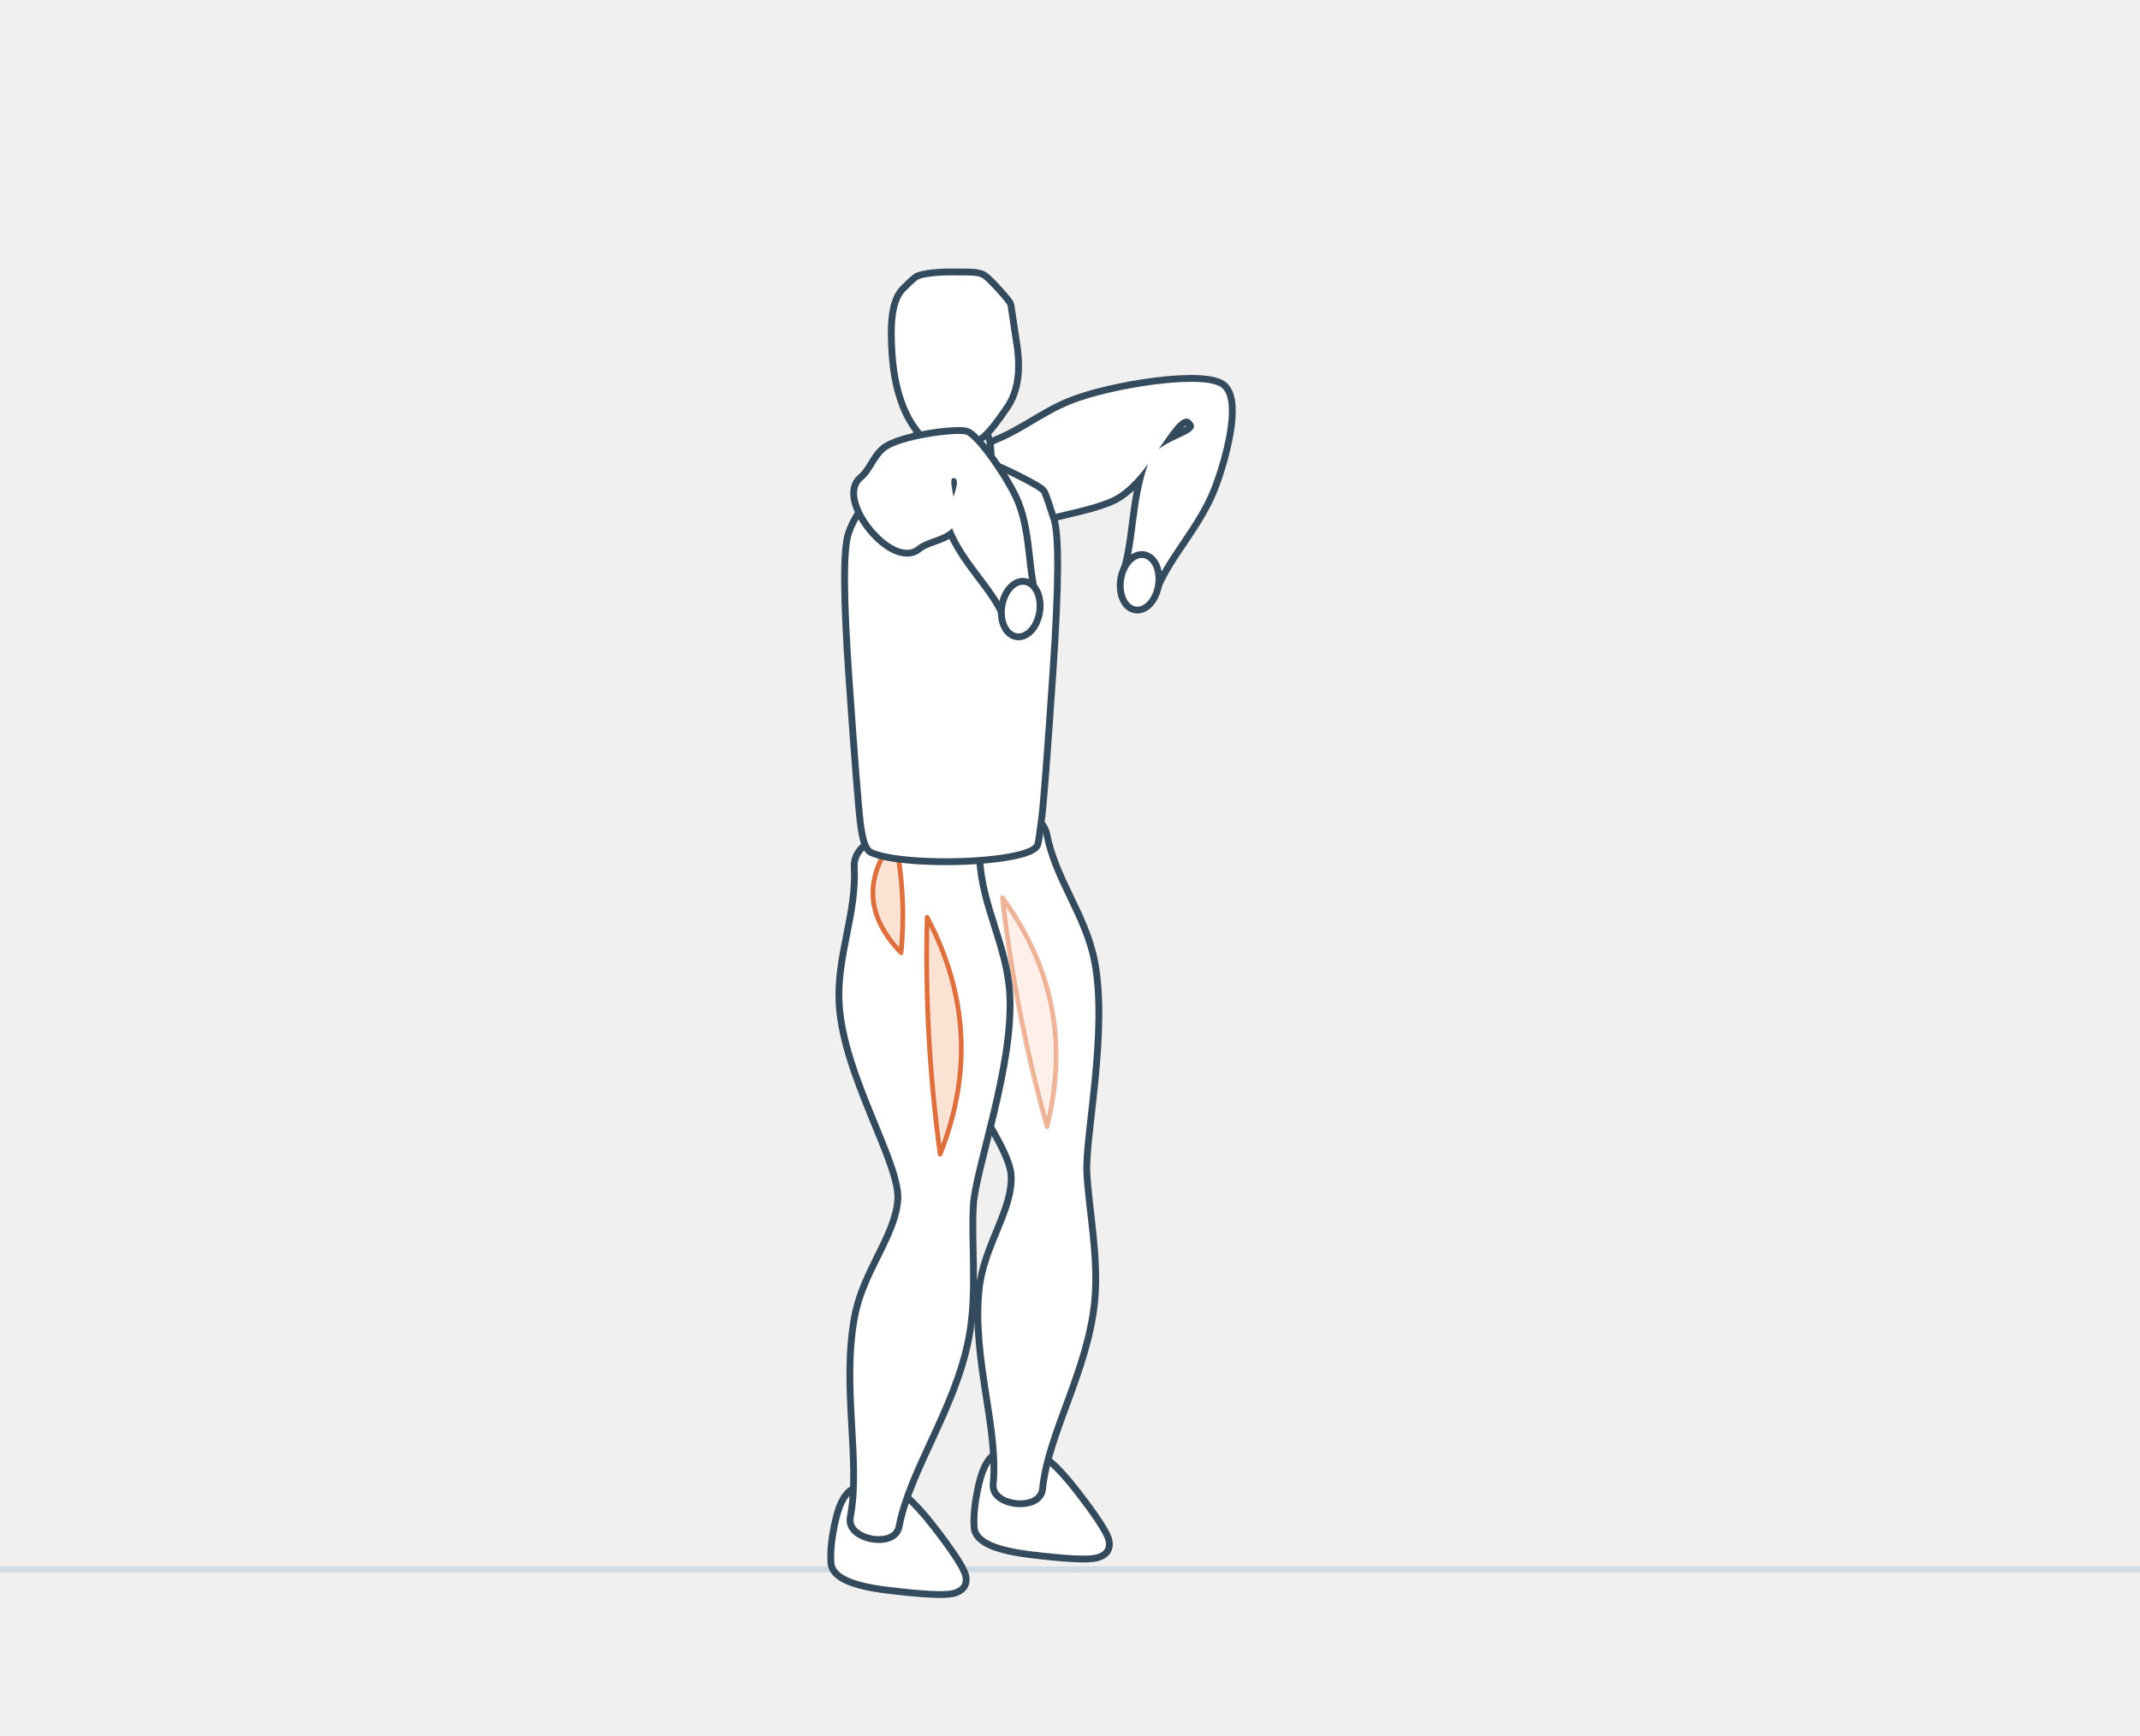
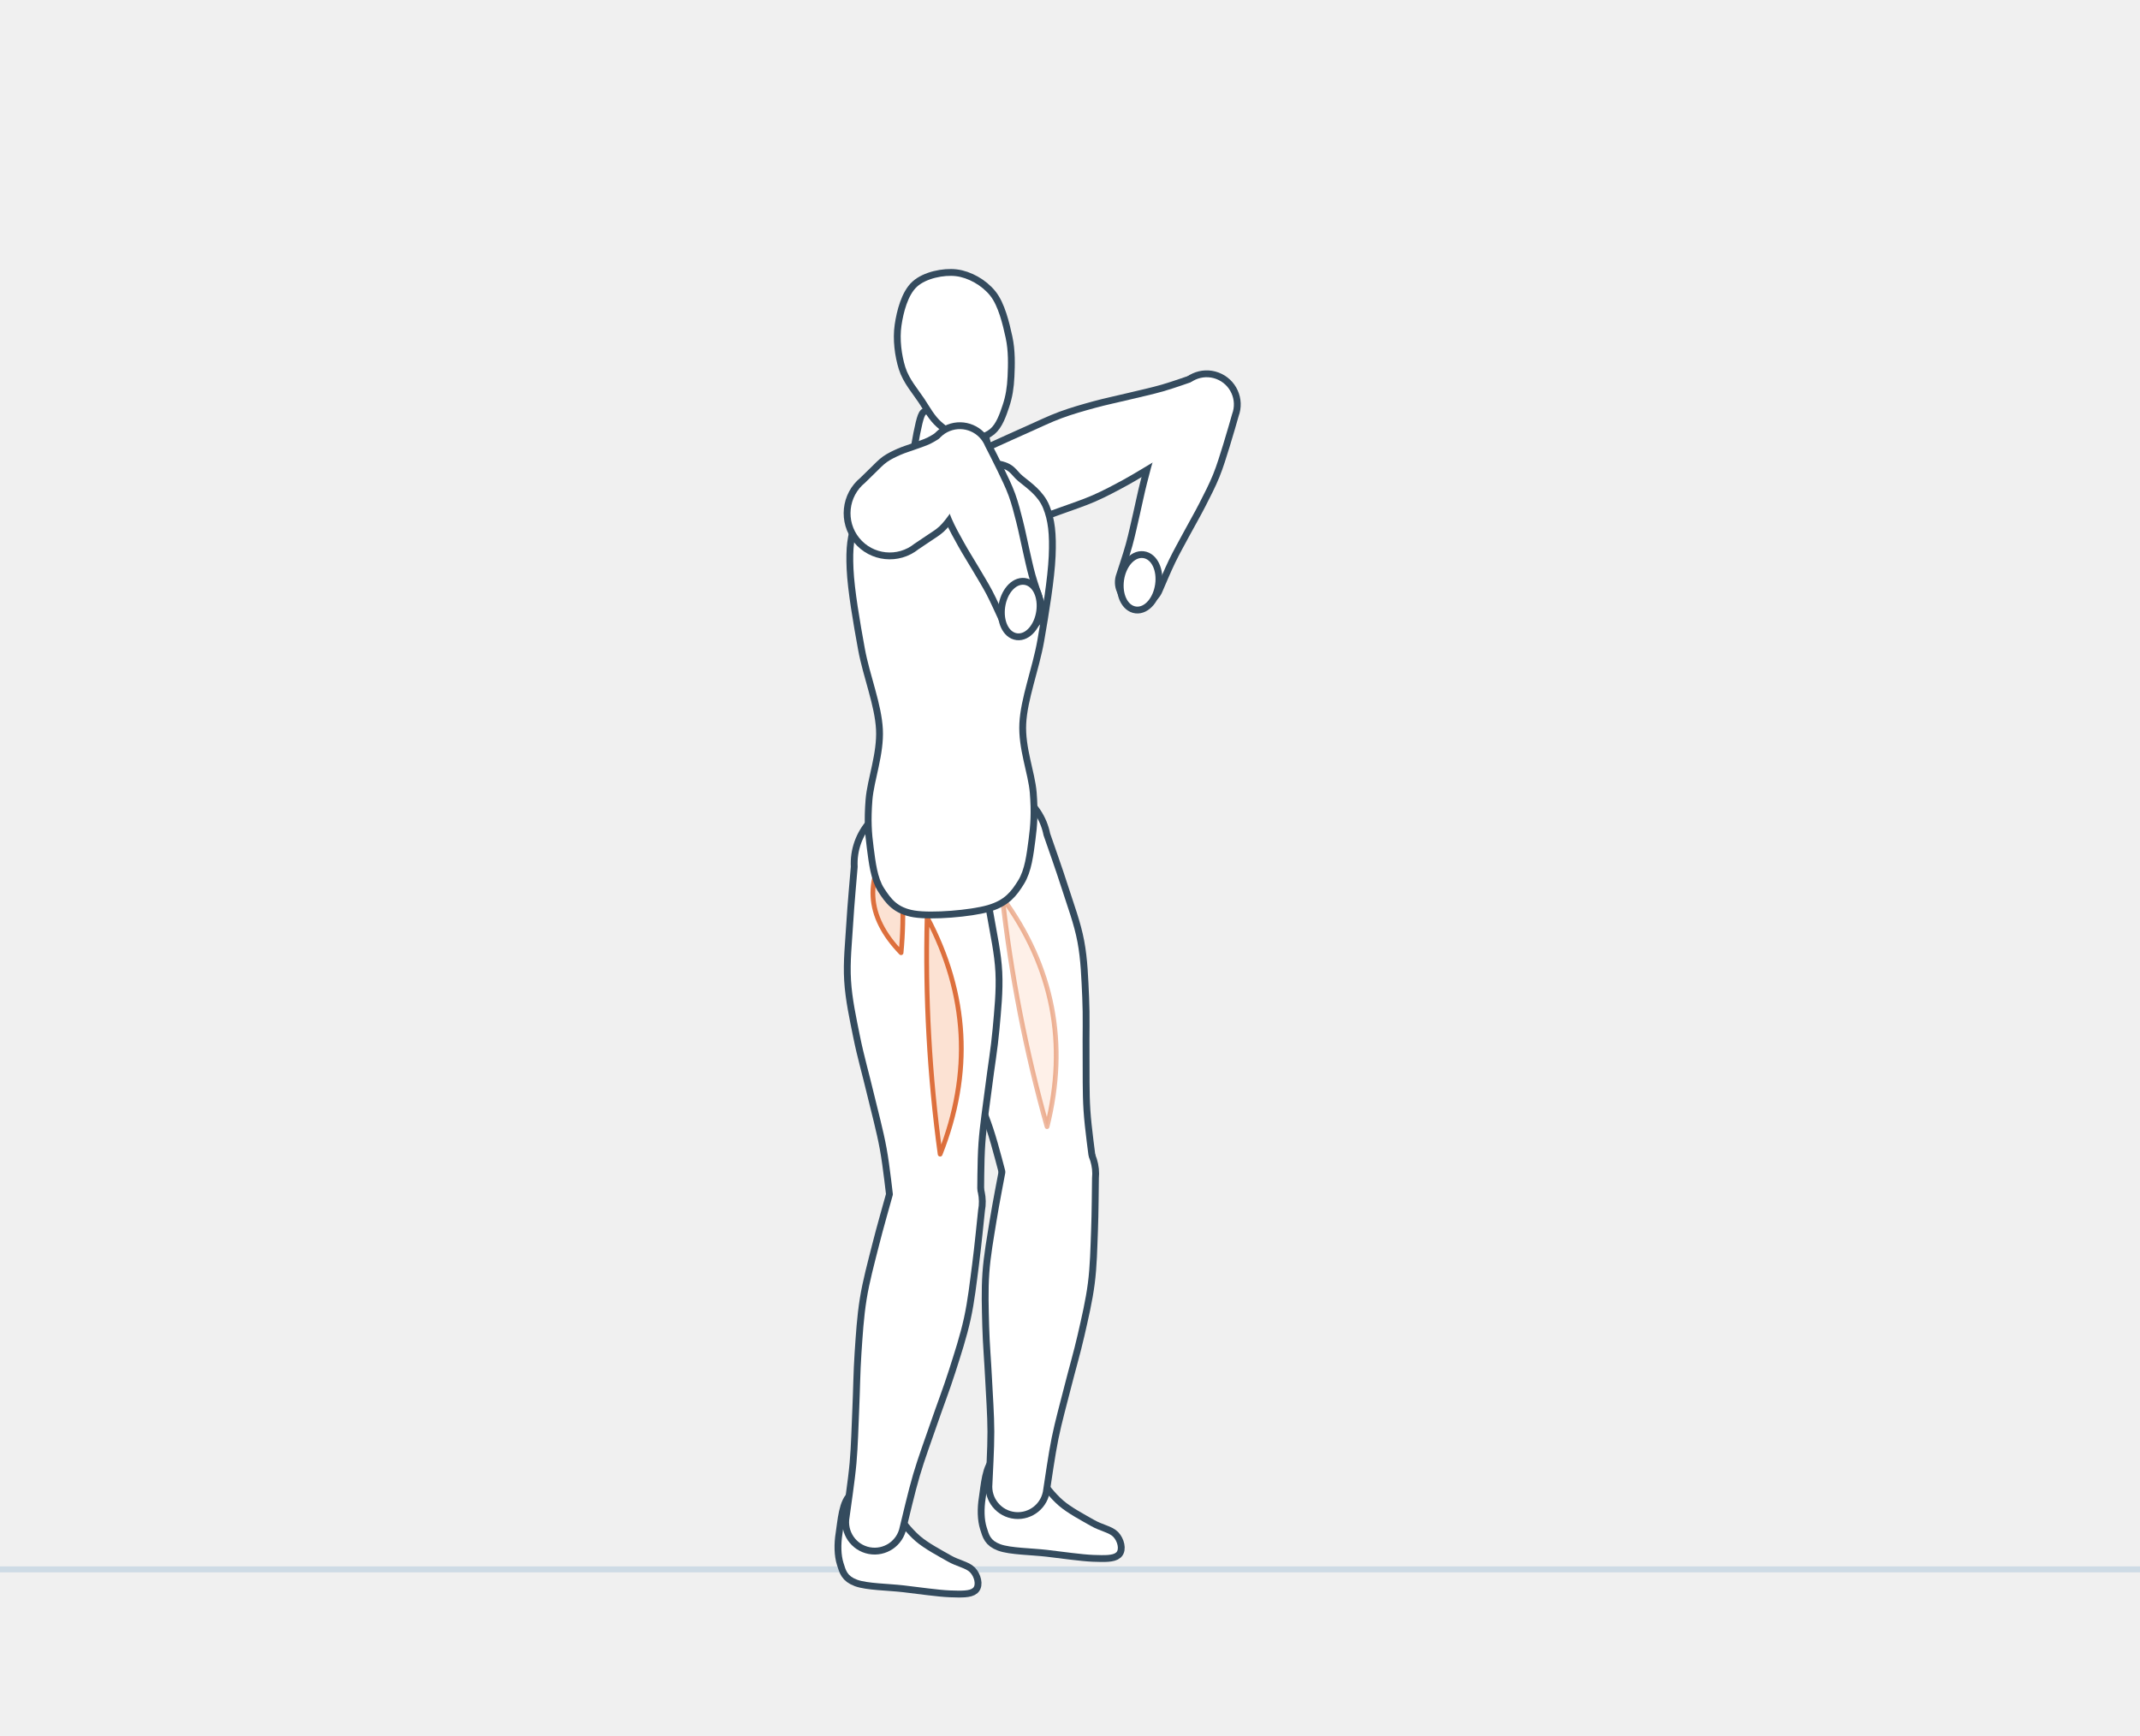
<svg xmlns="http://www.w3.org/2000/svg" viewBox="0 0 360 292">
  <path d="M0 264H360" stroke="#cedbe5" fill="none" />
  <g class="bw-human-athlete bw-human-outline bw-human-natural bw-human-sketch bw-human-spatial" fill="#fff" stroke="#344b5e" stroke-width="1.05" stroke-linecap="round" stroke-linejoin="round">
    <g class="bw-silhouette-ink" stroke-width="2.3">
      <g class="bw-human-shoe bw-human-foot">
-         <path d="M164.451,256.913Q164.246,253.934 165.270,249.627Q166.294,245.320 168.359,244.808Q170.424,244.296 173.168,244.629Q175.912,244.963 180.745,251.213Q185.578,257.464 185.988,259.237Q186.397,261.010 184.332,261.522Q182.268,262.034 173.462,260.963Q164.656,259.893 164.451,256.913Z" fill="#fff" />
+         <path d="M167.786,245.723C166.311,246.627 166.120,250.116 165.820,251.984C165.519,253.851 165.574,255.630 165.983,256.927C166.393,258.225 166.584,259.134 168.277,259.767C169.970,260.399 173.533,260.422 176.141,260.723C178.748,261.024 181.984,261.499 183.923,261.571C185.861,261.642 187.213,261.659 187.773,261.153C188.333,260.646 187.991,259.275 187.281,258.532C186.571,257.789 185.042,257.571 183.513,256.695C181.984,255.820 179.609,254.579 178.107,253.281C176.605,251.982 175.076,250.023 174.503,248.903C173.929,247.783 175.786,247.090 174.666,246.559C173.547,246.029 169.260,244.819 167.786,245.723Z" fill="#fff" />
      </g>
    </g>
    <g class="bw-silhouette-fill" stroke="none">
      <g class="bw-human-shoe bw-human-foot">
-         <path d="M164.451,256.913Q164.246,253.934 165.270,249.627Q166.294,245.320 168.359,244.808Q170.424,244.296 173.168,244.629Q175.912,244.963 180.745,251.213Q185.578,257.464 185.988,259.237Q186.397,261.010 184.332,261.522Q182.268,262.034 173.462,260.963Q164.656,259.893 164.451,256.913Z" fill="#fff" />
+         <path d="M167.786,245.723C166.311,246.627 166.120,250.116 165.820,251.984C165.519,253.851 165.574,255.630 165.983,256.927C166.393,258.225 166.584,259.134 168.277,259.767C169.970,260.399 173.533,260.422 176.141,260.723C178.748,261.024 181.984,261.499 183.923,261.571C185.861,261.642 187.213,261.659 187.773,261.153C188.333,260.646 187.991,259.275 187.281,258.532C186.571,257.789 185.042,257.571 183.513,256.695C181.984,255.820 179.609,254.579 178.107,253.281C176.605,251.982 175.076,250.023 174.503,248.903C173.929,247.783 175.786,247.090 174.666,246.559C173.547,246.029 169.260,244.819 167.786,245.723Z" fill="#fff" />
      </g>
    </g>
    <g class="bw-silhouette-ink" stroke-width="2.3">
      <g class="bw-human-leg bw-human-leg-left" fill="#fff">
-         <path d="M155.921,144.344C157.422,152.048 154.980,159.379 156.482,167.083C158.735,178.639 170.386,191.655 170.670,197.730C170.954,203.805 165.999,209.703 165.266,217.070C164.114,228.647 168.586,240.252 167.644,249.724C167.341,252.769 174.505,253.482 174.808,250.437C175.751,240.965 182.423,230.469 183.576,218.893C184.309,211.526 182.541,203.264 182.257,197.189C181.974,191.114 185.825,173.358 183.572,161.802C182.070,154.098 177.053,148.222 175.551,140.518C174.212,133.647 154.581,137.474 155.921,144.344Z" />
+         <path d="M155.921,144.344C156.009,145.914 156.208,150.635 156.450,153.761C156.691,156.888 156.756,160.048 157.371,163.102C157.985,166.155 159.091,169.113 160.137,172.082C161.183,175.052 162.491,177.970 163.647,180.918C164.803,183.866 166.084,186.790 167.075,189.770C168.066,192.750 169.173,197.294 169.593,198.799A7.000,7.000 0 0 0 177.803,204.330A7.000,7.000 0 0 0 183.334,196.120C183.158,194.568 182.478,189.940 182.277,186.806C182.075,183.672 182.164,180.482 182.128,177.315C182.092,174.149 182.208,170.953 182.062,167.808C181.916,164.663 181.830,161.507 181.253,158.446C180.675,155.385 179.548,152.432 178.598,149.444C177.648,146.455 176.059,142.005 175.551,140.518A10.000,10.000 0 0 0 163.822,132.616A10.000,10.000 0 0 0 155.921,144.344Z" />
+         <path d="M169.219,196.738C168.955,198.188 168.098,202.531 167.632,205.437C167.166,208.343 166.629,211.242 166.423,214.174C166.217,217.106 166.320,220.069 166.396,223.028C166.472,225.988 166.734,228.967 166.879,231.934C167.024,234.900 167.254,237.876 167.265,240.829C167.277,243.783 167.000,248.184 166.947,249.654A4.300,4.300 0 0 0 170.800,254.359A4.300,4.300 0 0 0 175.505,250.506C175.743,249.054 176.339,244.685 176.932,241.791C177.526,238.898 178.338,236.026 179.064,233.146C179.791,230.266 180.635,227.398 181.294,224.511C181.952,221.624 182.637,218.740 183.013,215.825C183.389,212.910 183.434,209.963 183.549,207.022C183.665,204.081 183.681,199.654 183.708,198.180A7.280,7.280 0 0 0 177.185,190.215A7.280,7.280 0 0 0 169.219,196.738Z" />
        <g display="none" class="bw-muscle-traces" data-side="left">
          <g data-muscle="quadriceps">
            <path d="M168.630,151.006Q181.415,168.505 176.140,189.526Q170.805,170.574 168.630,151.006Z" fill="#f59e6b" fill-opacity="0.16" stroke="#d9622b" stroke-width=".8" stroke-opacity="0.45" />
          </g>
          <g data-muscle="glutes">
            <path d="M161.442,138.698Q155.021,149.661 165.090,157.408Q164.709,147.772 161.442,138.698Z" fill="#f59e6b" fill-opacity="0.16" stroke="#d9622b" stroke-width=".8" stroke-opacity="0.45" />
          </g>
        </g>
      </g>
    </g>
    <g class="bw-silhouette-fill" stroke="none">
      <g class="bw-human-leg bw-human-leg-left" fill="#fff">
-         <path d="M155.921,144.344C157.422,152.048 154.980,159.379 156.482,167.083C158.735,178.639 170.386,191.655 170.670,197.730C170.954,203.805 165.999,209.703 165.266,217.070C164.114,228.647 168.586,240.252 167.644,249.724C167.341,252.769 174.505,253.482 174.808,250.437C175.751,240.965 182.423,230.469 183.576,218.893C184.309,211.526 182.541,203.264 182.257,197.189C181.974,191.114 185.825,173.358 183.572,161.802C182.070,154.098 177.053,148.222 175.551,140.518C174.212,133.647 154.581,137.474 155.921,144.344Z" />
+         <path d="M155.921,144.344C156.009,145.914 156.208,150.635 156.450,153.761C156.691,156.888 156.756,160.048 157.371,163.102C157.985,166.155 159.091,169.113 160.137,172.082C161.183,175.052 162.491,177.970 163.647,180.918C164.803,183.866 166.084,186.790 167.075,189.770C168.066,192.750 169.173,197.294 169.593,198.799A7.000,7.000 0 0 0 177.803,204.330A7.000,7.000 0 0 0 183.334,196.120C183.158,194.568 182.478,189.940 182.277,186.806C182.075,183.672 182.164,180.482 182.128,177.315C182.092,174.149 182.208,170.953 182.062,167.808C181.916,164.663 181.830,161.507 181.253,158.446C180.675,155.385 179.548,152.432 178.598,149.444C177.648,146.455 176.059,142.005 175.551,140.518A10.000,10.000 0 0 0 163.822,132.616A10.000,10.000 0 0 0 155.921,144.344Z" />
+         <path d="M169.219,196.738C168.955,198.188 168.098,202.531 167.632,205.437C167.166,208.343 166.629,211.242 166.423,214.174C166.217,217.106 166.320,220.069 166.396,223.028C166.472,225.988 166.734,228.967 166.879,231.934C167.024,234.900 167.254,237.876 167.265,240.829C167.277,243.783 167.000,248.184 166.947,249.654A4.300,4.300 0 0 0 170.800,254.359A4.300,4.300 0 0 0 175.505,250.506C175.743,249.054 176.339,244.685 176.932,241.791C177.526,238.898 178.338,236.026 179.064,233.146C179.791,230.266 180.635,227.398 181.294,224.511C181.952,221.624 182.637,218.740 183.013,215.825C183.389,212.910 183.434,209.963 183.549,207.022C183.665,204.081 183.681,199.654 183.708,198.180A7.280,7.280 0 0 0 177.185,190.215A7.280,7.280 0 0 0 169.219,196.738Z" />
        <g class="bw-muscle-traces" data-side="left">
          <g data-muscle="quadriceps">
            <path d="M168.630,151.006Q181.415,168.505 176.140,189.526Q170.805,170.574 168.630,151.006Z" fill="#f59e6b" fill-opacity="0.16" stroke="#d9622b" stroke-width=".8" stroke-opacity="0.45" />
          </g>
          <g data-muscle="glutes">
            <path d="M161.442,138.698Q155.021,149.661 165.090,157.408Q164.709,147.772 161.442,138.698Z" fill="#f59e6b" fill-opacity="0.16" stroke="#d9622b" stroke-width=".8" stroke-opacity="0.45" />
          </g>
        </g>
      </g>
    </g>
    <g class="bw-silhouette-ink" stroke-width="2.3">
      <g class="bw-human-shoe bw-human-foot">
-         <path d="M140.361,262.888Q140.156,259.908 141.180,255.601Q142.204,251.294 144.269,250.782Q146.334,250.270 149.078,250.604Q151.822,250.937 156.655,257.188Q161.488,263.438 161.897,265.211Q162.307,266.984 160.242,267.496Q158.177,268.008 149.371,266.938Q140.566,265.867 140.361,262.888Z" fill="#fff" />
+         <path d="M143.695,251.697C142.221,252.601 142.030,256.090 141.729,257.958C141.429,259.825 141.484,261.605 141.893,262.902C142.303,264.199 142.494,265.109 144.187,265.741C145.880,266.374 149.443,266.397 152.051,266.697C154.658,266.998 157.894,267.473 159.833,267.545C161.771,267.617 163.123,267.633 163.683,267.127C164.242,266.620 163.901,265.249 163.191,264.507C162.481,263.764 160.952,263.545 159.423,262.670C157.894,261.794 155.518,260.554 154.017,259.255C152.515,257.956 150.986,255.998 150.412,254.877C149.839,253.757 151.696,253.064 150.576,252.534C149.457,252.004 145.170,250.793 143.695,251.697Z" fill="#fff" />
      </g>
    </g>
    <g class="bw-silhouette-fill" stroke="none">
      <g class="bw-human-shoe bw-human-foot">
-         <path d="M140.361,262.888Q140.156,259.908 141.180,255.601Q142.204,251.294 144.269,250.782Q146.334,250.270 149.078,250.604Q151.822,250.937 156.655,257.188Q161.488,263.438 161.897,265.211Q162.307,266.984 160.242,267.496Q158.177,268.008 149.371,266.938Q140.566,265.867 140.361,262.888Z" fill="#fff" />
+         <path d="M143.695,251.697C142.221,252.601 142.030,256.090 141.729,257.958C141.429,259.825 141.484,261.605 141.893,262.902C142.303,264.199 142.494,265.109 144.187,265.741C145.880,266.374 149.443,266.397 152.051,266.697C154.658,266.998 157.894,267.473 159.833,267.545C161.771,267.617 163.123,267.633 163.683,267.127C164.242,266.620 163.901,265.249 163.191,264.507C162.481,263.764 160.952,263.545 159.423,262.670C157.894,261.794 155.518,260.554 154.017,259.255C152.515,257.956 150.986,255.998 150.412,254.877C149.839,253.757 151.696,253.064 150.576,252.534C149.457,252.004 145.170,250.793 143.695,251.697Z" fill="#fff" />
      </g>
    </g>
    <g class="bw-silhouette-ink" stroke-width="2.3">
      <g class="bw-human-arm bw-human-arm-left">
-         <path d="M173.019,87.896C177.593,86.050 182.037,85.766 186.611,83.920C193.471,81.151 197.706,68.181 200.336,70.751C202.967,73.322 194.837,73.502 193.257,77.691C190.774,84.274 191.304,91.652 189.272,97.038C188.492,99.106 193.357,100.941 194.137,98.873C196.169,93.487 201.440,88.298 203.923,81.715C205.504,77.526 208.279,67.887 205.649,65.316C203.018,62.745 187.033,65.201 180.173,67.970C175.599,69.817 172.203,72.697 167.629,74.543C162.956,76.430 168.346,89.783 173.019,87.896Z" />
+         <path d="M172.795,87.340C173.717,87.010 176.488,86.032 178.327,85.359C180.166,84.685 182.034,84.086 183.827,83.300C185.621,82.513 187.357,81.585 189.086,80.640C190.815,79.695 192.494,78.626 194.202,77.629C195.910,76.631 197.594,75.575 199.334,74.656C201.074,73.737 203.755,72.537 204.639,72.114A4.400,4.400 0 0 0 207.073,66.387A4.400,4.400 0 0 0 201.346,63.953C200.415,64.262 197.652,65.260 195.762,65.806C193.871,66.352 191.926,66.761 190.004,67.229C188.083,67.697 186.132,68.094 184.231,68.613C182.331,69.133 180.437,69.670 178.600,70.349C176.763,71.028 175.002,71.894 173.211,72.686C171.420,73.477 168.747,74.697 167.854,75.100A6.600,6.600 0 0 0 164.204,83.690A6.600,6.600 0 0 0 172.795,87.340Z" />
+         <path d="M198.711,66.418C198.335,67.226 197.174,69.637 196.455,71.264C195.736,72.892 194.982,74.506 194.397,76.184C193.811,77.862 193.384,79.600 192.942,81.332C192.500,83.065 192.153,84.832 191.745,86.577C191.338,88.323 190.974,90.084 190.499,91.804C190.025,93.524 189.165,96.048 188.898,96.897A3.000,3.000 0 0 0 190.646,100.762A3.000,3.000 0 0 0 194.512,99.014C194.872,98.201 195.893,95.738 196.673,94.133C197.452,92.528 198.342,90.965 199.189,89.386C200.036,87.806 200.943,86.249 201.755,84.657C202.567,83.064 203.394,81.477 204.063,79.831C204.732,78.184 205.232,76.474 205.767,74.777C206.302,73.080 207.023,70.503 207.274,69.649A4.576,4.576 0 0 0 204.608,63.752A4.576,4.576 0 0 0 198.711,66.418Z" />
        <g display="none" class="bw-muscle-traces" data-side="left" />
      </g>
    </g>
    <g class="bw-silhouette-fill" stroke="none">
      <g class="bw-human-arm bw-human-arm-left">
-         <path d="M173.019,87.896C177.593,86.050 182.037,85.766 186.611,83.920C193.471,81.151 197.706,68.181 200.336,70.751C202.967,73.322 194.837,73.502 193.257,77.691C190.774,84.274 191.304,91.652 189.272,97.038C188.492,99.106 193.357,100.941 194.137,98.873C196.169,93.487 201.440,88.298 203.923,81.715C205.504,77.526 208.279,67.887 205.649,65.316C203.018,62.745 187.033,65.201 180.173,67.970C175.599,69.817 172.203,72.697 167.629,74.543C162.956,76.430 168.346,89.783 173.019,87.896Z" />
+         <path d="M172.795,87.340C173.717,87.010 176.488,86.032 178.327,85.359C180.166,84.685 182.034,84.086 183.827,83.300C185.621,82.513 187.357,81.585 189.086,80.640C190.815,79.695 192.494,78.626 194.202,77.629C195.910,76.631 197.594,75.575 199.334,74.656C201.074,73.737 203.755,72.537 204.639,72.114A4.400,4.400 0 0 0 207.073,66.387A4.400,4.400 0 0 0 201.346,63.953C200.415,64.262 197.652,65.260 195.762,65.806C193.871,66.352 191.926,66.761 190.004,67.229C188.083,67.697 186.132,68.094 184.231,68.613C182.331,69.133 180.437,69.670 178.600,70.349C176.763,71.028 175.002,71.894 173.211,72.686C171.420,73.477 168.747,74.697 167.854,75.100A6.600,6.600 0 0 0 164.204,83.690A6.600,6.600 0 0 0 172.795,87.340Z" />
+         <path d="M198.711,66.418C198.335,67.226 197.174,69.637 196.455,71.264C195.736,72.892 194.982,74.506 194.397,76.184C193.811,77.862 193.384,79.600 192.942,81.332C192.500,83.065 192.153,84.832 191.745,86.577C191.338,88.323 190.974,90.084 190.499,91.804C190.025,93.524 189.165,96.048 188.898,96.897A3.000,3.000 0 0 0 190.646,100.762A3.000,3.000 0 0 0 194.512,99.014C194.872,98.201 195.893,95.738 196.673,94.133C197.452,92.528 198.342,90.965 199.189,89.386C200.036,87.806 200.943,86.249 201.755,84.657C202.567,83.064 203.394,81.477 204.063,79.831C204.732,78.184 205.232,76.474 205.767,74.777C206.302,73.080 207.023,70.503 207.274,69.649A4.576,4.576 0 0 0 204.608,63.752A4.576,4.576 0 0 0 198.711,66.418Z" />
        <g class="bw-muscle-traces" data-side="left" />
      </g>
    </g>
    <g class="bw-silhouette-ink" stroke-width="2.3">
      <g class="bw-human-leg bw-human-leg-right" fill="#fff">
-         <path d="M144.279,145.825C144.718,153.793 141.299,160.831 141.737,168.799C142.395,180.750 152.027,195.510 151.607,201.802C151.188,208.094 145.792,213.934 144.356,221.475C142.099,233.326 145.446,245.685 143.599,255.381C143.027,258.387 150.100,259.734 150.672,256.728C152.519,247.032 160.174,236.768 162.431,224.917C163.867,217.376 162.762,208.867 163.182,202.575C163.601,196.283 169.953,179.235 169.296,167.283C168.857,159.315 164.687,152.694 164.249,144.727C163.865,137.737 143.895,138.836 144.279,145.825Z" />
+         <path d="M144.279,145.825C144.153,147.418 143.707,152.199 143.520,155.381C143.334,158.563 142.967,161.754 143.160,164.915C143.353,168.076 144.045,171.209 144.677,174.346C145.309,177.482 146.207,180.604 146.951,183.735C147.695,186.865 148.565,189.989 149.140,193.128C149.716,196.268 150.194,200.999 150.405,202.573A7.000,7.000 0 0 0 157.779,209.178A7.000,7.000 0 0 0 164.384,201.804C164.421,200.216 164.377,195.462 164.605,192.278C164.833,189.094 165.355,185.894 165.751,182.701C166.147,179.507 166.698,176.306 166.982,173.119C167.266,169.932 167.610,166.741 167.455,163.579C167.300,160.416 166.586,157.284 166.051,154.142C165.517,151.000 164.550,146.296 164.249,144.727A10.000,10.000 0 0 0 153.715,135.291A10.000,10.000 0 0 0 144.279,145.825Z" />
+         <path d="M150.243,200.826C149.840,202.300 148.571,206.710 147.828,209.670C147.085,212.629 146.272,215.576 145.786,218.584C145.300,221.593 145.119,224.660 144.912,227.721C144.704,230.783 144.680,233.879 144.541,236.954C144.401,240.028 144.345,243.119 144.074,246.168C143.802,249.218 143.105,253.737 142.912,255.250A4.300,4.300 0 0 0 146.331,260.279A4.300,4.300 0 0 0 151.360,256.859C151.736,255.380 152.749,250.921 153.617,247.986C154.485,245.050 155.570,242.155 156.570,239.245C157.570,236.334 158.686,233.446 159.618,230.522C160.551,227.598 161.510,224.680 162.164,221.703C162.817,218.727 163.144,215.688 163.542,212.662C163.939,209.637 164.379,205.069 164.546,203.550A7.280,7.280 0 0 0 158.756,195.037A7.280,7.280 0 0 0 150.243,200.826Z" />
        <g display="none" class="bw-muscle-traces" data-side="right">
          <g data-muscle="quadriceps">
            <path d="M155.963,154.316Q166.245,173.730 158.154,194.155Q155.451,174.324 155.963,154.316Z" fill="#f59e6b" fill-opacity="0.3" stroke="#d9622b" stroke-width=".8" stroke-opacity="0.9" />
          </g>
          <g data-muscle="glutes">
            <path d="M150.519,140.915Q142.664,151.052 151.583,160.265Q152.519,150.510 150.519,140.915Z" fill="#f59e6b" fill-opacity="0.3" stroke="#d9622b" stroke-width=".8" stroke-opacity="0.9" />
          </g>
        </g>
      </g>
    </g>
    <g class="bw-silhouette-fill" stroke="none">
      <g class="bw-human-leg bw-human-leg-right" fill="#fff">
-         <path d="M144.279,145.825C144.718,153.793 141.299,160.831 141.737,168.799C142.395,180.750 152.027,195.510 151.607,201.802C151.188,208.094 145.792,213.934 144.356,221.475C142.099,233.326 145.446,245.685 143.599,255.381C143.027,258.387 150.100,259.734 150.672,256.728C152.519,247.032 160.174,236.768 162.431,224.917C163.867,217.376 162.762,208.867 163.182,202.575C163.601,196.283 169.953,179.235 169.296,167.283C168.857,159.315 164.687,152.694 164.249,144.727C163.865,137.737 143.895,138.836 144.279,145.825Z" />
+         <path d="M144.279,145.825C144.153,147.418 143.707,152.199 143.520,155.381C143.334,158.563 142.967,161.754 143.160,164.915C143.353,168.076 144.045,171.209 144.677,174.346C145.309,177.482 146.207,180.604 146.951,183.735C147.695,186.865 148.565,189.989 149.140,193.128C149.716,196.268 150.194,200.999 150.405,202.573A7.000,7.000 0 0 0 157.779,209.178A7.000,7.000 0 0 0 164.384,201.804C164.421,200.216 164.377,195.462 164.605,192.278C164.833,189.094 165.355,185.894 165.751,182.701C166.147,179.507 166.698,176.306 166.982,173.119C167.266,169.932 167.610,166.741 167.455,163.579C167.300,160.416 166.586,157.284 166.051,154.142C165.517,151.000 164.550,146.296 164.249,144.727A10.000,10.000 0 0 0 153.715,135.291A10.000,10.000 0 0 0 144.279,145.825Z" />
+         <path d="M150.243,200.826C149.840,202.300 148.571,206.710 147.828,209.670C147.085,212.629 146.272,215.576 145.786,218.584C145.300,221.593 145.119,224.660 144.912,227.721C144.704,230.783 144.680,233.879 144.541,236.954C144.401,240.028 144.345,243.119 144.074,246.168C143.802,249.218 143.105,253.737 142.912,255.250A4.300,4.300 0 0 0 146.331,260.279A4.300,4.300 0 0 0 151.360,256.859C151.736,255.380 152.749,250.921 153.617,247.986C154.485,245.050 155.570,242.155 156.570,239.245C157.570,236.334 158.686,233.446 159.618,230.522C160.551,227.598 161.510,224.680 162.164,221.703C162.817,218.727 163.144,215.688 163.542,212.662C163.939,209.637 164.379,205.069 164.546,203.550A7.280,7.280 0 0 0 158.756,195.037A7.280,7.280 0 0 0 150.243,200.826Z" />
        <g class="bw-muscle-traces" data-side="right">
          <g data-muscle="quadriceps">
            <path d="M155.963,154.316Q166.245,173.730 158.154,194.155Q155.451,174.324 155.963,154.316Z" fill="#f59e6b" fill-opacity="0.3" stroke="#d9622b" stroke-width=".8" stroke-opacity="0.9" />
          </g>
          <g data-muscle="glutes">
            <path d="M150.519,140.915Q142.664,151.052 151.583,160.265Q152.519,150.510 150.519,140.915Z" fill="#f59e6b" fill-opacity="0.3" stroke="#d9622b" stroke-width=".8" stroke-opacity="0.9" />
          </g>
        </g>
      </g>
    </g>
    <g class="bw-silhouette-ink" stroke-width="2.3">
      <g class="bw-human-torso">
-         <path d="M143.403,114.229Q141.983,93.900 143.258,89.966Q144.532,86.032 148.331,82.864Q152.129,79.695 152.993,79.395Q153.856,79.094 155.188,78.850Q156.519,78.606 158.115,78.457Q159.712,78.307 161.330,78.274Q162.948,78.241 164.342,78.330Q165.736,78.419 166.693,78.616Q167.650,78.813 171.270,80.638Q174.890,82.463 175.179,82.980Q175.468,83.498 176.742,87.442Q178.017,91.386 176.597,112.419Q175.178,133.452 174.685,137.407Q174.193,141.361 174.040,141.858Q173.888,142.356 172.678,142.817Q171.468,143.278 169.385,143.633Q167.303,143.989 164.664,144.184Q162.025,144.379 159.233,144.384Q156.440,144.389 153.918,144.203Q151.396,144.018 149.529,143.669Q147.663,143.321 146.735,142.864Q145.807,142.407 145.315,138.482Q144.822,134.558 143.403,114.229Z" fill="#fff" />
+         <path d="M153.859,153.169C150.958,152.697 149.881,151.201 148.732,149.431C147.583,147.661 147.295,145.017 146.966,142.547C146.636,140.078 146.498,137.925 146.757,134.614C147.016,131.302 148.730,126.931 148.518,122.680C148.307,118.430 146.312,113.608 145.488,109.109C144.665,104.611 143.736,99.207 143.576,95.689C143.417,92.171 143.678,90.169 144.532,88.002C145.387,85.834 147.294,84.152 148.703,82.685C150.113,81.219 149.939,79.899 152.990,79.203C156.041,78.507 163.959,78.220 167.010,78.509C170.061,78.798 169.887,79.776 171.297,80.936C172.706,82.095 174.613,83.367 175.468,85.468C176.322,87.568 176.583,89.833 176.424,93.537C176.264,97.241 175.335,102.999 174.512,107.692C173.688,112.385 171.693,117.411 171.482,121.695C171.270,125.979 172.984,130.143 173.243,133.397C173.502,136.651 173.364,138.766 173.034,141.220C172.705,143.675 172.417,146.283 171.268,148.124C170.119,149.965 169.042,151.423 166.141,152.264C163.239,153.105 156.761,153.641 153.859,153.169Z" fill="#fff" />
        <g display="none" class="bw-muscle-traces bw-torso-muscles" />
      </g>
    </g>
    <g class="bw-silhouette-fill" stroke="none">
      <g class="bw-human-torso">
-         <path d="M143.403,114.229Q141.983,93.900 143.258,89.966Q144.532,86.032 148.331,82.864Q152.129,79.695 152.993,79.395Q153.856,79.094 155.188,78.850Q156.519,78.606 158.115,78.457Q159.712,78.307 161.330,78.274Q162.948,78.241 164.342,78.330Q165.736,78.419 166.693,78.616Q167.650,78.813 171.270,80.638Q174.890,82.463 175.179,82.980Q175.468,83.498 176.742,87.442Q178.017,91.386 176.597,112.419Q175.178,133.452 174.685,137.407Q174.193,141.361 174.040,141.858Q173.888,142.356 172.678,142.817Q171.468,143.278 169.385,143.633Q167.303,143.989 164.664,144.184Q162.025,144.379 159.233,144.384Q156.440,144.389 153.918,144.203Q151.396,144.018 149.529,143.669Q147.663,143.321 146.735,142.864Q145.807,142.407 145.315,138.482Q144.822,134.558 143.403,114.229Z" fill="#fff" />
+         <path d="M153.859,153.169C150.958,152.697 149.881,151.201 148.732,149.431C147.583,147.661 147.295,145.017 146.966,142.547C146.636,140.078 146.498,137.925 146.757,134.614C147.016,131.302 148.730,126.931 148.518,122.680C148.307,118.430 146.312,113.608 145.488,109.109C144.665,104.611 143.736,99.207 143.576,95.689C143.417,92.171 143.678,90.169 144.532,88.002C145.387,85.834 147.294,84.152 148.703,82.685C150.113,81.219 149.939,79.899 152.990,79.203C156.041,78.507 163.959,78.220 167.010,78.509C170.061,78.798 169.887,79.776 171.297,80.936C172.706,82.095 174.613,83.367 175.468,85.468C176.322,87.568 176.583,89.833 176.424,93.537C176.264,97.241 175.335,102.999 174.512,107.692C173.688,112.385 171.693,117.411 171.482,121.695C171.270,125.979 172.984,130.143 173.243,133.397C173.502,136.651 173.364,138.766 173.034,141.220C172.705,143.675 172.417,146.283 171.268,148.124C170.119,149.965 169.042,151.423 166.141,152.264C163.239,153.105 156.761,153.641 153.859,153.169Z" fill="#fff" />
        <g class="bw-muscle-traces bw-torso-muscles" />
      </g>
    </g>
    <g class="bw-silhouette-ink" stroke-width="2.3">
      <g class="bw-human-hand">
        <path d="M194.326,98.274C194.009,100.528 192.579,102.213 191.131,102.037C189.683,101.861 188.767,99.891 189.083,97.637C189.400,95.383 190.831,93.698 192.278,93.874C193.726,94.050 194.643,96.020 194.326,98.274Z" fill="#fff" />
        <path d="M192.155,97.934C192.155,98.641 191.568,99.143 190.844,99.055C190.121,98.967 189.534,98.323 189.534,97.616C189.534,96.909 190.121,96.407 190.844,96.495C191.568,96.583 192.155,97.227 192.155,97.934Z" fill="none" stroke-width=".45" opacity=".4" />
      </g>
    </g>
    <g class="bw-silhouette-fill" stroke="none">
      <g class="bw-human-hand">
        <path d="M194.326,98.274C194.009,100.528 192.579,102.213 191.131,102.037C189.683,101.861 188.767,99.891 189.083,97.637C189.400,95.383 190.831,93.698 192.278,93.874C193.726,94.050 194.643,96.020 194.326,98.274Z" fill="#fff" />
        <path d="M192.155,97.934C192.155,98.641 191.568,99.143 190.844,99.055C190.121,98.967 189.534,98.323 189.534,97.616C189.534,96.909 190.121,96.407 190.844,96.495C191.568,96.583 192.155,97.227 192.155,97.934Z" fill="none" stroke-width=".45" opacity=".4" />
      </g>
    </g>
    <g class="bw-silhouette-ink" stroke-width="2.3">
      <g class="bw-human-neck">
-         <path d="M153.856,77.199Q153.856,72.275 156.723,71.564Q159.591,70.853 162.868,71.251Q166.144,71.650 166.144,76.574Q166.144,81.498 163.277,82.209Q160.409,82.920 157.132,82.522Q153.856,82.123 153.856,77.199Z" fill="#fff" />
+         <path d="M153.661,81.074Q153.441,80.774 154.363,75.365Q155.286,69.956 155.759,69.745Q156.232,69.535 157.210,69.385Q158.188,69.236 159.409,69.188Q160.629,69.140 161.766,69.207Q162.902,69.273 163.650,69.436Q164.398,69.599 164.556,69.814Q164.714,70.030 165.637,75.453Q166.559,80.877 165.901,81.170Q165.243,81.463 163.882,81.671Q162.521,81.878 160.823,81.945Q159.124,82.012 157.543,81.919Q155.962,81.827 154.922,81.601Q153.882,81.374 153.661,81.074Z" fill="#fff" />
      </g>
    </g>
    <g class="bw-silhouette-fill" stroke="none">
      <g class="bw-human-neck">
-         <path d="M153.856,77.199Q153.856,72.275 156.723,71.564Q159.591,70.853 162.868,71.251Q166.144,71.650 166.144,76.574Q166.144,81.498 163.277,82.209Q160.409,82.920 157.132,82.522Q153.856,82.123 153.856,77.199Z" fill="#fff" />
+         <path d="M153.661,81.074Q153.441,80.774 154.363,75.365Q155.286,69.956 155.759,69.745Q156.232,69.535 157.210,69.385Q158.188,69.236 159.409,69.188Q160.629,69.140 161.766,69.207Q162.902,69.273 163.650,69.436Q164.398,69.599 164.556,69.814Q164.714,70.030 165.637,75.453Q166.559,80.877 165.901,81.170Q165.243,81.463 163.882,81.671Q162.521,81.878 160.823,81.945Q159.124,82.012 157.543,81.919Q155.962,81.827 154.922,81.601Q153.882,81.374 153.661,81.074Z" fill="#fff" />
      </g>
    </g>
    <g class="bw-silhouette-ink" stroke-width="2.3">
      <g class="bw-human-head bw-athlete-portrait">
-         <path d="M150.511,56.254Q150.457,50.851 152.299,48.984Q154.142,47.117 154.614,46.931Q155.085,46.745 155.931,46.604Q156.776,46.464 157.867,46.390Q158.958,46.316 160.128,46.321Q161.299,46.325 162.943,46.340Q164.587,46.354 165.248,46.758Q165.909,47.161 167.676,49.121Q169.442,51.081 169.493,51.396Q169.543,51.712 170.506,58.103Q171.468,64.494 169.011,68.134Q166.553,71.774 165.229,72.928Q163.905,74.082 163.591,74.206Q163.277,74.331 162.713,74.424Q162.149,74.518 161.422,74.567Q160.695,74.616 159.914,74.613Q159.134,74.610 158.420,74.556Q157.706,74.501 157.166,74.403Q156.626,74.305 156.344,74.179Q156.061,74.053 154.294,71.601Q152.527,69.149 151.547,65.403Q150.566,61.657 150.511,56.254Z" fill="#fff" />
+         <path d="M160.819,46.457C162.867,46.706 165.161,47.986 166.553,49.715C167.946,51.443 168.683,54.570 169.175,56.829C169.666,59.088 169.584,61.392 169.502,63.270C169.420,65.147 169.175,66.611 168.683,68.094C168.192,69.577 167.591,71.310 166.553,72.168C165.516,73.027 163.823,73.445 162.457,73.246C161.092,73.047 159.522,72.003 158.362,70.975C157.201,69.948 156.505,68.616 155.495,67.082C154.484,65.547 152.942,63.817 152.300,61.769C151.658,59.721 151.317,57.054 151.645,54.796C151.972,52.538 152.737,49.611 154.266,48.221C155.795,46.831 158.771,46.208 160.819,46.457Z" fill="#fff" />
      </g>
    </g>
    <g class="bw-silhouette-fill" stroke="none">
      <g class="bw-human-head bw-athlete-portrait">
-         <path d="M150.511,56.254Q150.457,50.851 152.299,48.984Q154.142,47.117 154.614,46.931Q155.085,46.745 155.931,46.604Q156.776,46.464 157.867,46.390Q158.958,46.316 160.128,46.321Q161.299,46.325 162.943,46.340Q164.587,46.354 165.248,46.758Q165.909,47.161 167.676,49.121Q169.442,51.081 169.493,51.396Q169.543,51.712 170.506,58.103Q171.468,64.494 169.011,68.134Q166.553,71.774 165.229,72.928Q163.905,74.082 163.591,74.206Q163.277,74.331 162.713,74.424Q162.149,74.518 161.422,74.567Q160.695,74.616 159.914,74.613Q159.134,74.610 158.420,74.556Q157.706,74.501 157.166,74.403Q156.626,74.305 156.344,74.179Q156.061,74.053 154.294,71.601Q152.527,69.149 151.547,65.403Q150.566,61.657 150.511,56.254Z" fill="#fff" />
+         <path d="M160.819,46.457C162.867,46.706 165.161,47.986 166.553,49.715C167.946,51.443 168.683,54.570 169.175,56.829C169.666,59.088 169.584,61.392 169.502,63.270C169.420,65.147 169.175,66.611 168.683,68.094C168.192,69.577 167.591,71.310 166.553,72.168C165.516,73.027 163.823,73.445 162.457,73.246C161.092,73.047 159.522,72.003 158.362,70.975C157.201,69.948 156.505,68.616 155.495,67.082C154.484,65.547 152.942,63.817 152.300,61.769C151.658,59.721 151.317,57.054 151.645,54.796C151.972,52.538 152.737,49.611 154.266,48.221C155.795,46.831 158.771,46.208 160.819,46.457Z" fill="#fff" />
      </g>
    </g>
    <g class="bw-silhouette-ink" stroke-width="2.3">
      <g class="bw-human-arm bw-human-arm-right">
-         <path d="M154.214,91.930C155.865,90.589 158.164,90.527 159.815,89.186C162.293,87.175 158.825,79.999 160.516,80.439C162.207,80.880 158.738,85.296 160.171,88.893C162.423,94.546 167.452,98.795 169.295,103.420C170.113,105.474 174.944,103.549 174.126,101.496C172.283,96.871 173.013,90.327 170.762,84.674C169.328,81.077 164.123,73.526 162.432,73.085C160.741,72.644 151.452,73.821 148.975,75.832C147.323,77.173 146.789,79.410 145.138,80.751C141.225,83.927 150.301,95.107 154.214,91.930Z" />
+         <path d="M153.835,91.465C154.188,91.229 155.253,90.532 155.949,90.049C156.645,89.567 157.391,89.146 158.010,88.569C158.628,87.992 159.151,87.296 159.662,86.586C160.173,85.876 160.600,85.062 161.075,84.308C161.551,83.555 161.987,82.752 162.515,82.063C163.044,81.375 163.959,80.492 164.247,80.178A4.400,4.400 0 0 0 164.890,73.989A4.400,4.400 0 0 0 158.701,73.346C158.334,73.564 157.282,74.278 156.500,74.654C155.718,75.030 154.843,75.291 154.007,75.602C153.172,75.912 152.288,76.163 151.488,76.517C150.688,76.871 149.899,77.239 149.207,77.727C148.515,78.214 147.950,78.857 147.335,79.439C146.720,80.021 145.819,80.920 145.516,81.217A6.600,6.600 0 0 0 144.552,90.500A6.600,6.600 0 0 0 153.835,91.465Z" />
+         <path d="M157.223,78.456C157.445,79.194 158.080,81.422 158.557,82.886C159.035,84.350 159.477,85.828 160.087,87.239C160.697,88.650 161.465,89.999 162.217,91.353C162.970,92.707 163.816,94.024 164.603,95.365C165.390,96.706 166.219,98.029 166.939,99.396C167.660,100.764 168.593,102.873 168.923,103.568A3.000,3.000 0 0 0 172.821,105.245A3.000,3.000 0 0 0 174.497,101.348C174.259,100.616 173.486,98.443 173.069,96.955C172.652,95.467 172.344,93.935 171.994,92.421C171.643,90.906 171.352,89.368 170.967,87.867C170.582,86.367 170.212,84.860 169.685,83.416C169.158,81.972 168.463,80.595 167.803,79.203C167.143,77.812 166.071,75.758 165.725,75.069A4.576,4.576 0 0 0 159.781,72.511A4.576,4.576 0 0 0 157.223,78.456Z" />
        <g display="none" class="bw-muscle-traces" data-side="right" />
      </g>
    </g>
    <g class="bw-silhouette-fill" stroke="none">
      <g class="bw-human-arm bw-human-arm-right">
-         <path d="M154.214,91.930C155.865,90.589 158.164,90.527 159.815,89.186C162.293,87.175 158.825,79.999 160.516,80.439C162.207,80.880 158.738,85.296 160.171,88.893C162.423,94.546 167.452,98.795 169.295,103.420C170.113,105.474 174.944,103.549 174.126,101.496C172.283,96.871 173.013,90.327 170.762,84.674C169.328,81.077 164.123,73.526 162.432,73.085C160.741,72.644 151.452,73.821 148.975,75.832C147.323,77.173 146.789,79.410 145.138,80.751C141.225,83.927 150.301,95.107 154.214,91.930Z" />
+         <path d="M153.835,91.465C154.188,91.229 155.253,90.532 155.949,90.049C156.645,89.567 157.391,89.146 158.010,88.569C158.628,87.992 159.151,87.296 159.662,86.586C160.173,85.876 160.600,85.062 161.075,84.308C161.551,83.555 161.987,82.752 162.515,82.063C163.044,81.375 163.959,80.492 164.247,80.178A4.400,4.400 0 0 0 164.890,73.989A4.400,4.400 0 0 0 158.701,73.346C158.334,73.564 157.282,74.278 156.500,74.654C155.718,75.030 154.843,75.291 154.007,75.602C153.172,75.912 152.288,76.163 151.488,76.517C150.688,76.871 149.899,77.239 149.207,77.727C148.515,78.214 147.950,78.857 147.335,79.439C146.720,80.021 145.819,80.920 145.516,81.217A6.600,6.600 0 0 0 144.552,90.500A6.600,6.600 0 0 0 153.835,91.465Z" />
+         <path d="M157.223,78.456C157.445,79.194 158.080,81.422 158.557,82.886C159.035,84.350 159.477,85.828 160.087,87.239C160.697,88.650 161.465,89.999 162.217,91.353C162.970,92.707 163.816,94.024 164.603,95.365C165.390,96.706 166.219,98.029 166.939,99.396C167.660,100.764 168.593,102.873 168.923,103.568A3.000,3.000 0 0 0 172.821,105.245A3.000,3.000 0 0 0 174.497,101.348C174.259,100.616 173.486,98.443 173.069,96.955C172.652,95.467 172.344,93.935 171.994,92.421C171.643,90.906 171.352,89.368 170.967,87.867C170.582,86.367 170.212,84.860 169.685,83.416C169.158,81.972 168.463,80.595 167.803,79.203C167.143,77.812 166.071,75.758 165.725,75.069A4.576,4.576 0 0 0 159.781,72.511A4.576,4.576 0 0 0 157.223,78.456Z" />
        <g class="bw-muscle-traces" data-side="right" />
      </g>
    </g>
    <g class="bw-silhouette-ink" stroke-width="2.3">
      <g class="bw-human-hand">
        <path d="M174.332,102.777C174.015,105.031 172.584,106.716 171.137,106.540C169.689,106.364 168.772,104.394 169.089,102.140C169.406,99.885 170.836,98.201 172.284,98.377C173.732,98.553 174.648,100.523 174.332,102.777Z" fill="#fff" />
        <path d="M172.161,102.437C172.161,103.144 171.574,103.646 170.850,103.558C170.126,103.470 169.539,102.825 169.539,102.118C169.539,101.411 170.126,100.909 170.850,100.997C171.574,101.085 172.161,101.730 172.161,102.437Z" fill="none" stroke-width=".45" opacity=".4" />
      </g>
    </g>
    <g class="bw-silhouette-fill" stroke="none">
      <g class="bw-human-hand">
        <path d="M174.332,102.777C174.015,105.031 172.584,106.716 171.137,106.540C169.689,106.364 168.772,104.394 169.089,102.140C169.406,99.885 170.836,98.201 172.284,98.377C173.732,98.553 174.648,100.523 174.332,102.777Z" fill="#fff" />
        <path d="M172.161,102.437C172.161,103.144 171.574,103.646 170.850,103.558C170.126,103.470 169.539,102.825 169.539,102.118C169.539,101.411 170.126,100.909 170.850,100.997C171.574,101.085 172.161,101.730 172.161,102.437Z" fill="none" stroke-width=".45" opacity=".4" />
      </g>
    </g>
  </g>
</svg>
